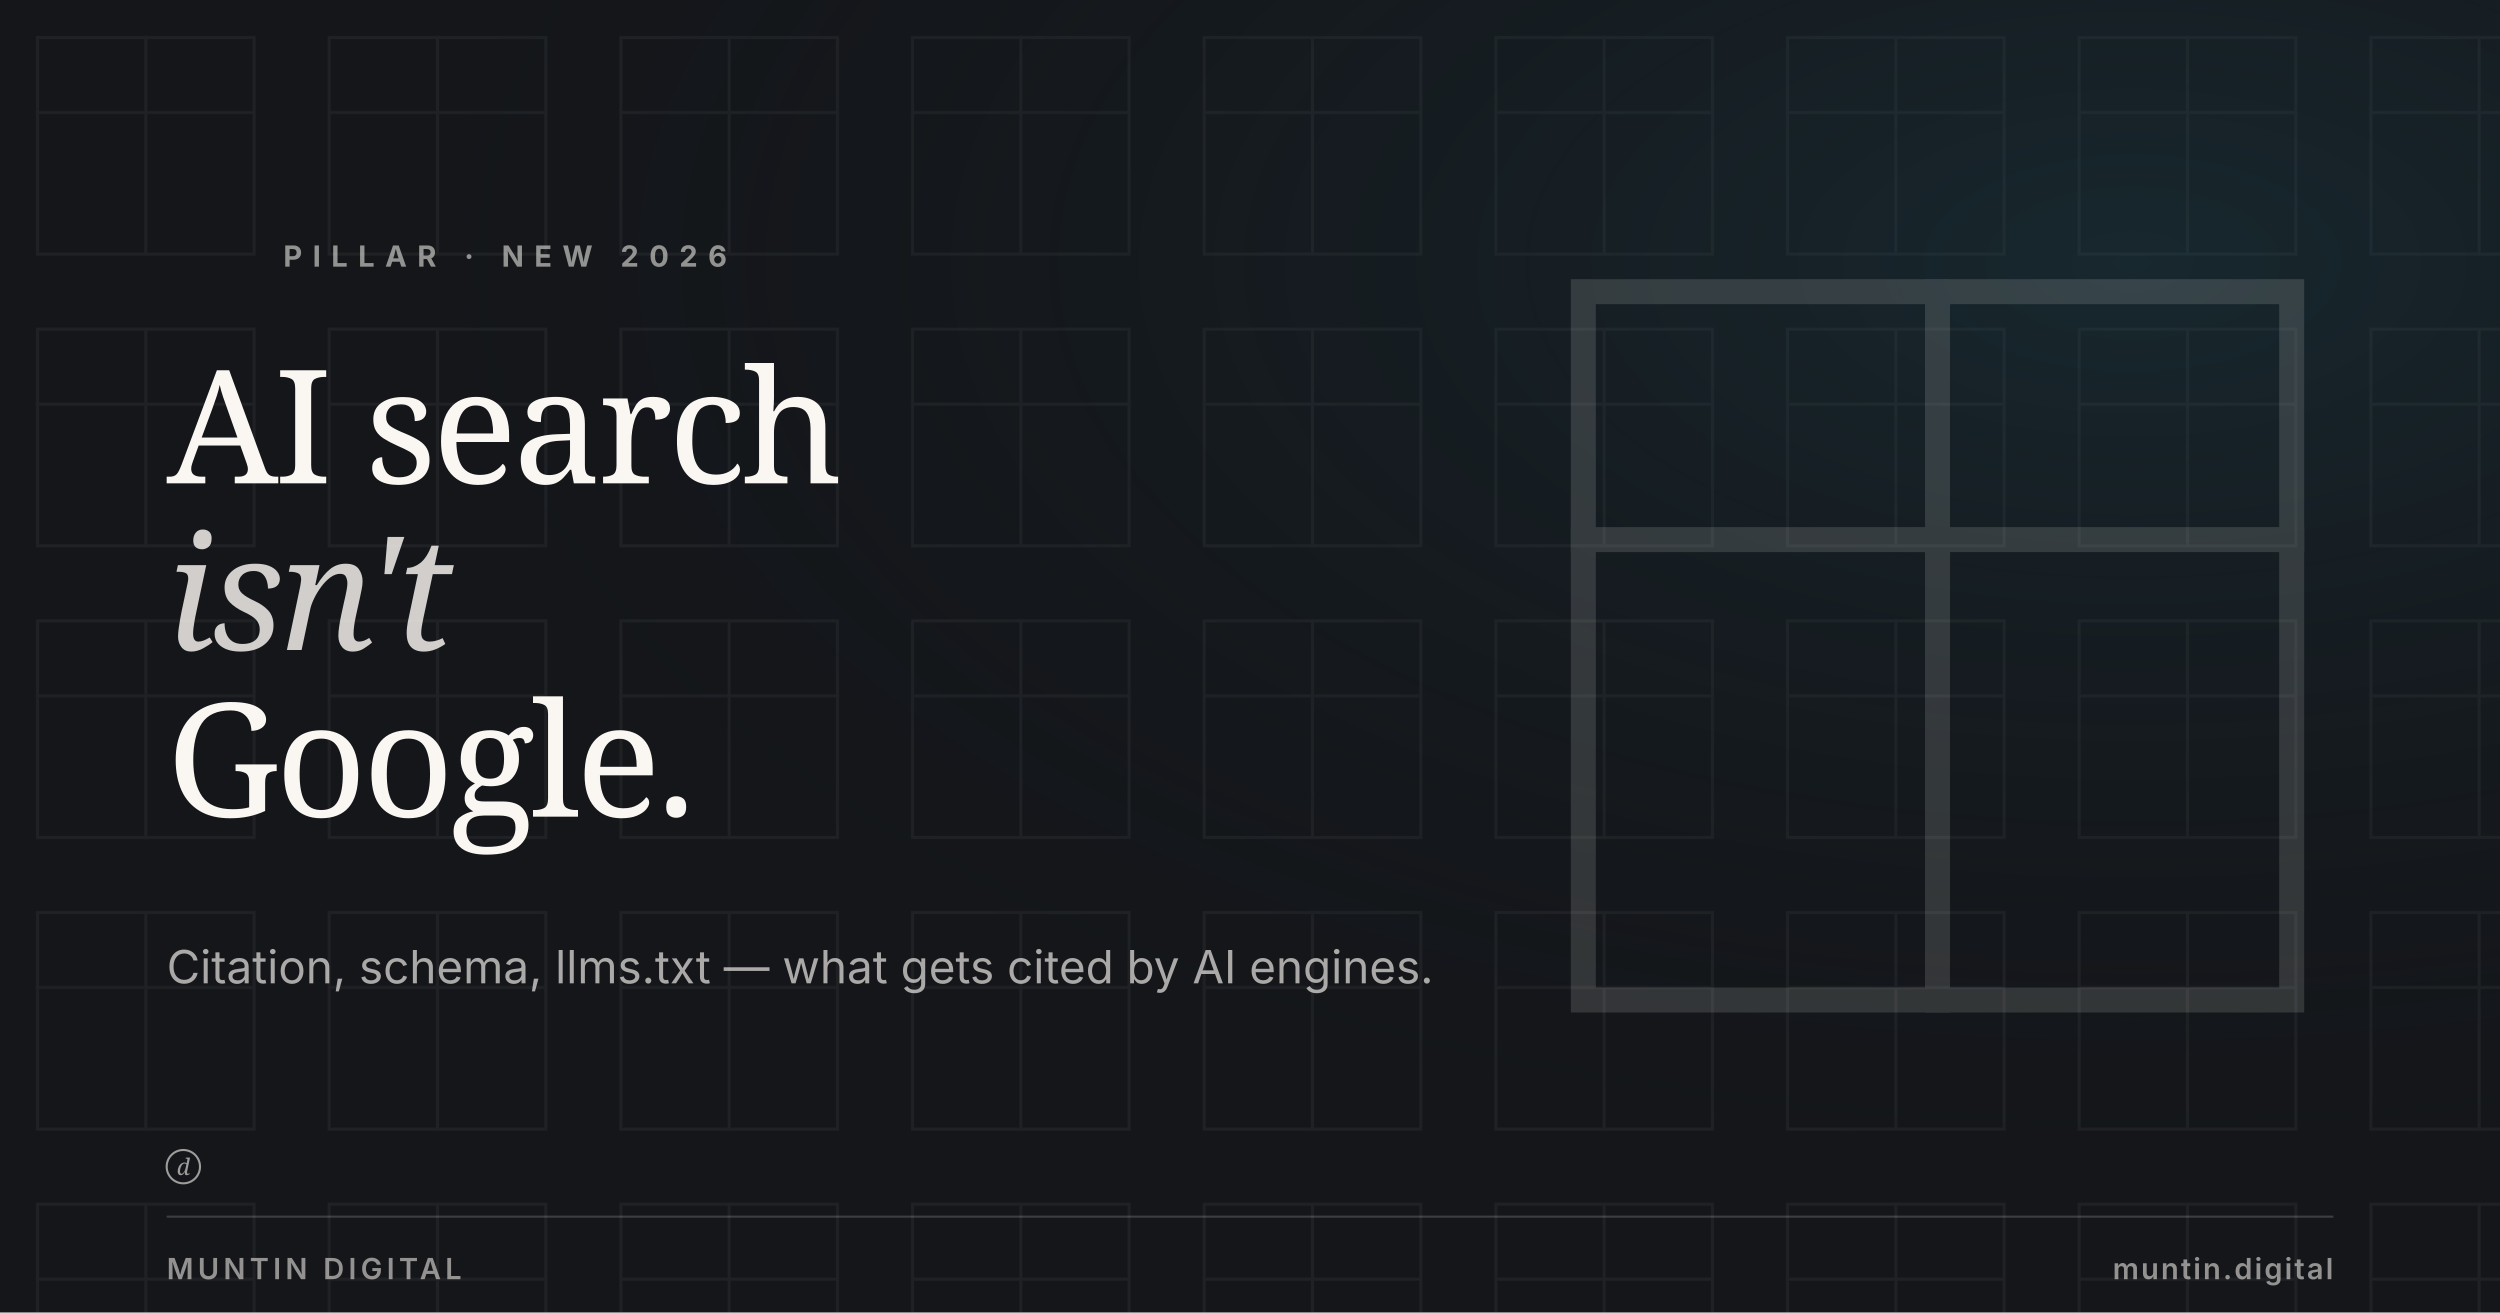
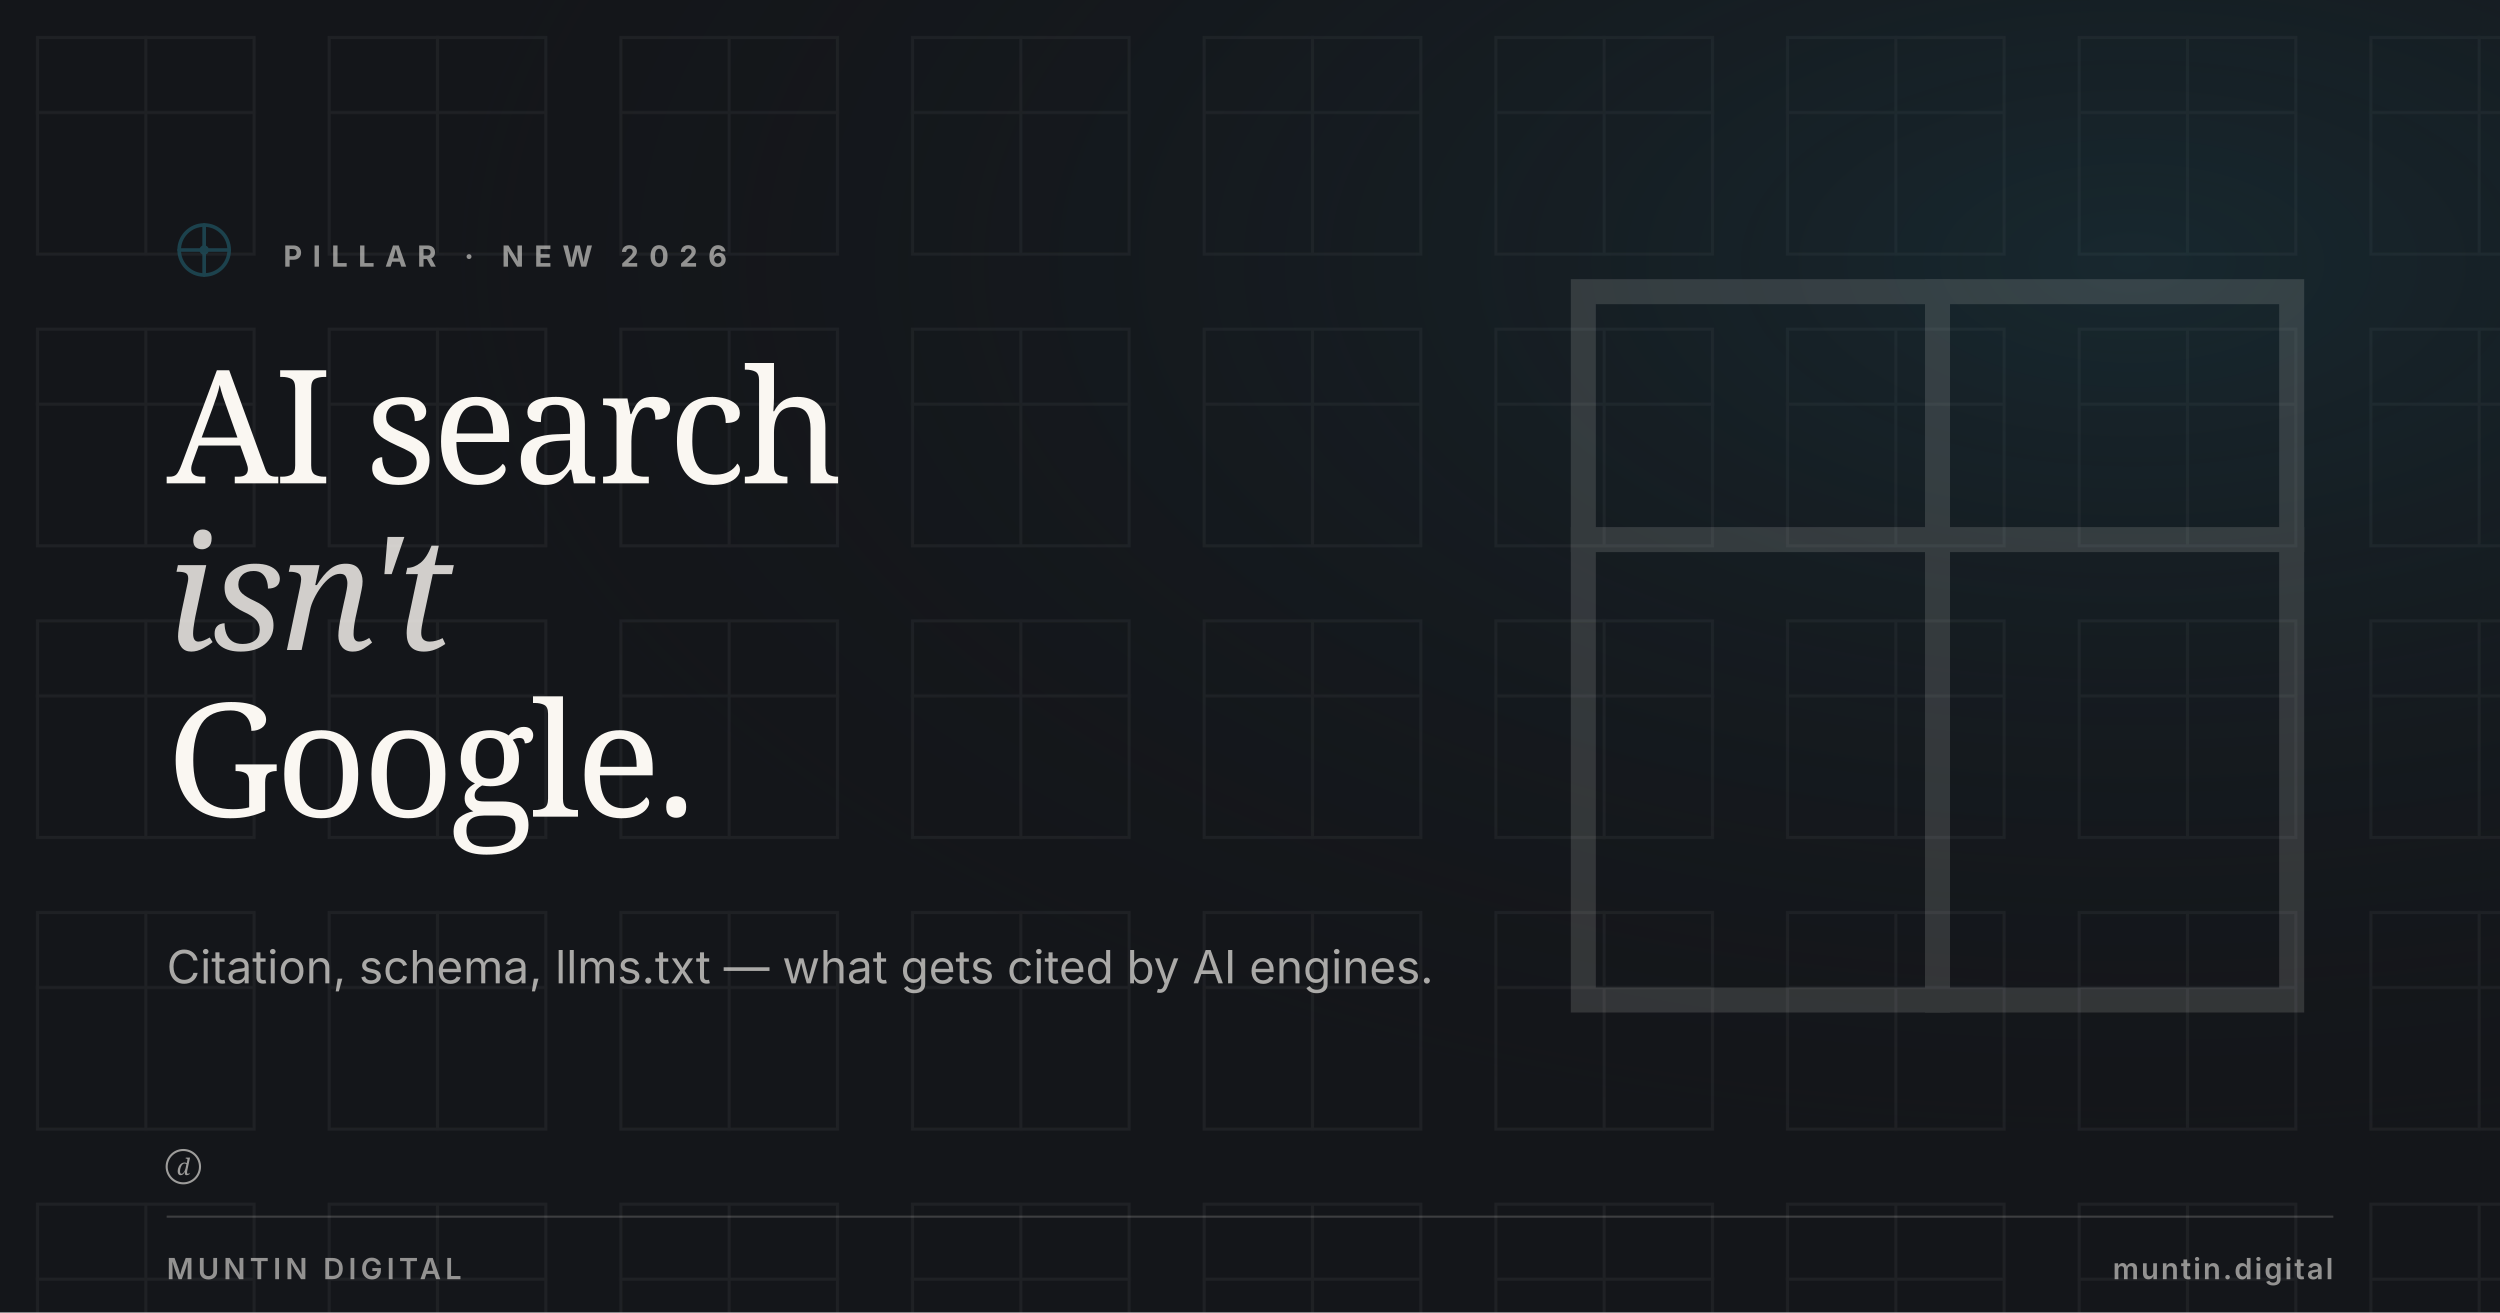
<svg xmlns="http://www.w3.org/2000/svg" viewBox="0 0 1200 630" width="1200" height="630">
  <defs>
    <radialGradient id="glow" cx="85%" cy="20%" r="70%">
      <stop offset="0%" stop-color="#1F4E5B" stop-opacity="0.32" />
      <stop offset="100%" stop-color="#14161A" stop-opacity="0" />
    </radialGradient>
  </defs>
  <rect width="1200" height="630" fill="#14161A" />
  <defs>
    <pattern id="muntinField" x="0" y="0" width="140" height="140" patternUnits="userSpaceOnUse">
      <g transform="translate(18, 18)" fill="none" stroke="#FAF7F2" stroke-width="1.5" stroke-linecap="square" stroke-linejoin="miter">
        <rect x="0" y="0" width="104" height="104" />
        <line x1="52" y1="0" x2="52" y2="104" />
        <line x1="0" y1="36" x2="104" y2="36" />
      </g>
    </pattern>
  </defs>
  <rect width="1200" height="630" fill="url(#muntinField)" opacity="0.05" />
  <rect width="1200" height="630" fill="url(#glow)" />
  <g transform="translate(760, 140)" stroke="#FAF7F2" stroke-width="12" stroke-linecap="square" stroke-linejoin="miter" fill="none" opacity="0.14">
    <rect x="0" y="0" width="340" height="340" />
    <line x1="170" y1="0" x2="170" y2="340" />
    <line x1="0" y1="119" x2="340" y2="119" />
  </g>
+   <g transform="translate(80, 102) scale(1.5)" fill="none" stroke="#1F4E5B" stroke-width="1.167" stroke-linecap="round" stroke-linejoin="round" color="#1F4E5B" opacity="0.78">
+     <circle cx="12" cy="12" r="8" />
+     <line x1="12" y1="4" x2="12" y2="20" />
+     <line x1="4" y1="12" x2="20" y2="12" />
+     <circle cx="12" cy="12" r="1.5" fill="currentColor" stroke="none" />
+   </g>
  <text x="136" y="128" font-family="Inter, Arial, sans-serif" font-size="14" font-weight="700" letter-spacing="5" fill="#FAF7F2" opacity="0.55">PILLAR · NEW 2026</text>
  <text x="80" y="232" font-family="Fraunces, Georgia, serif" font-size="76" font-weight="500" letter-spacing="-2" fill="#FAF7F2">AI search</text>
  <text x="80" y="312" font-family="Fraunces, Georgia, serif" font-style="italic" font-size="76" font-weight="400" letter-spacing="-2" fill="#FAF7F2" opacity="0.82">isn't</text>
  <text x="80" y="392" font-family="Fraunces, Georgia, serif" font-size="76" font-weight="500" letter-spacing="-2" fill="#FAF7F2">Google.</text>
  <text x="80" y="472" font-family="Inter, Arial, sans-serif" font-size="22" font-weight="400" fill="#FAF7F2" opacity="0.65">Citation, schema, llms.txt — what gets cited by AI engines.</text>
  <g transform="translate(80, 552)" fill="#FAF7F2" opacity="0.6">
    <circle cx="8" cy="8" r="8" fill="none" stroke="#FAF7F2" stroke-width="1" />
    <text x="8" y="12" text-anchor="middle" font-family="Fraunces, Georgia, serif" font-style="italic" font-size="11" font-weight="500" fill="#FAF7F2">d</text>
  </g>
  <line x1="80" y1="584" x2="1120" y2="584" stroke="rgba(250,247,242,0.18)" stroke-width="1" />
  <text x="80" y="614" font-family="Inter, Arial, sans-serif" font-size="14" font-weight="600" letter-spacing="2" fill="rgba(250,247,242,0.55)">MUNTIN DIGITAL</text>
  <text x="1120" y="614" text-anchor="end" font-family="Inter, Arial, sans-serif" font-size="14" font-weight="600" letter-spacing="1" fill="rgba(250,247,242,0.55)">muntin.digital</text>
</svg>
